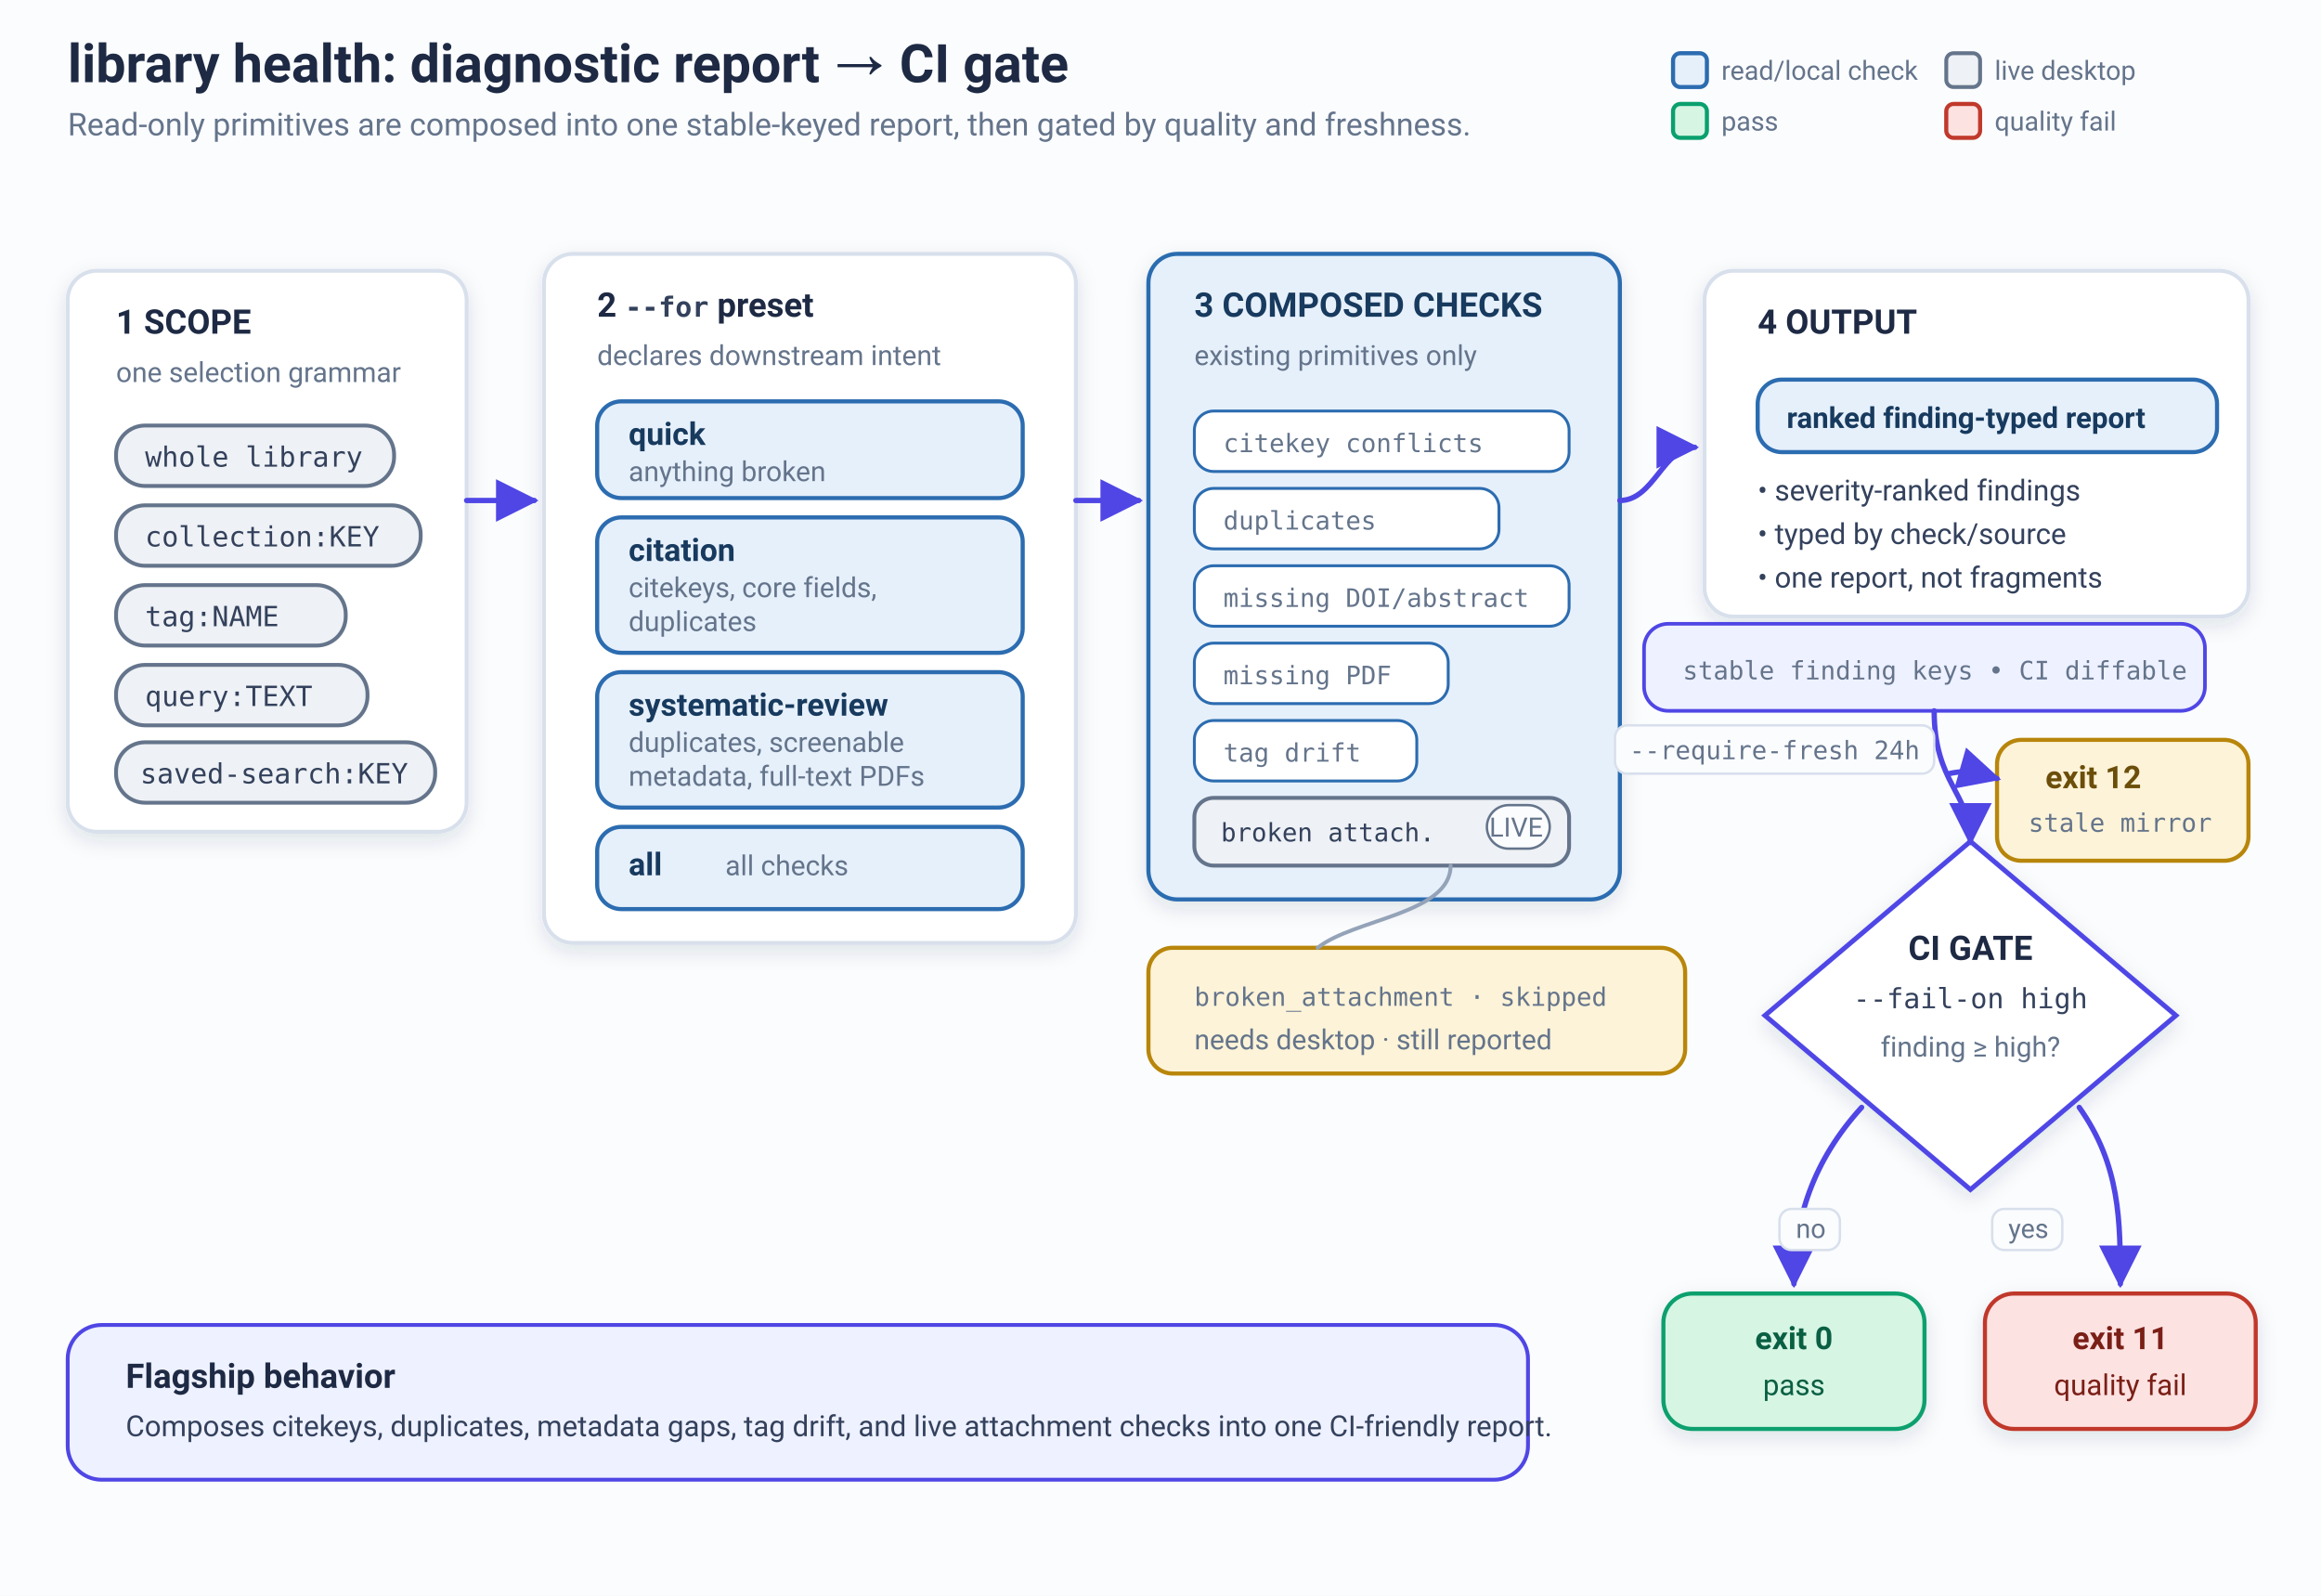
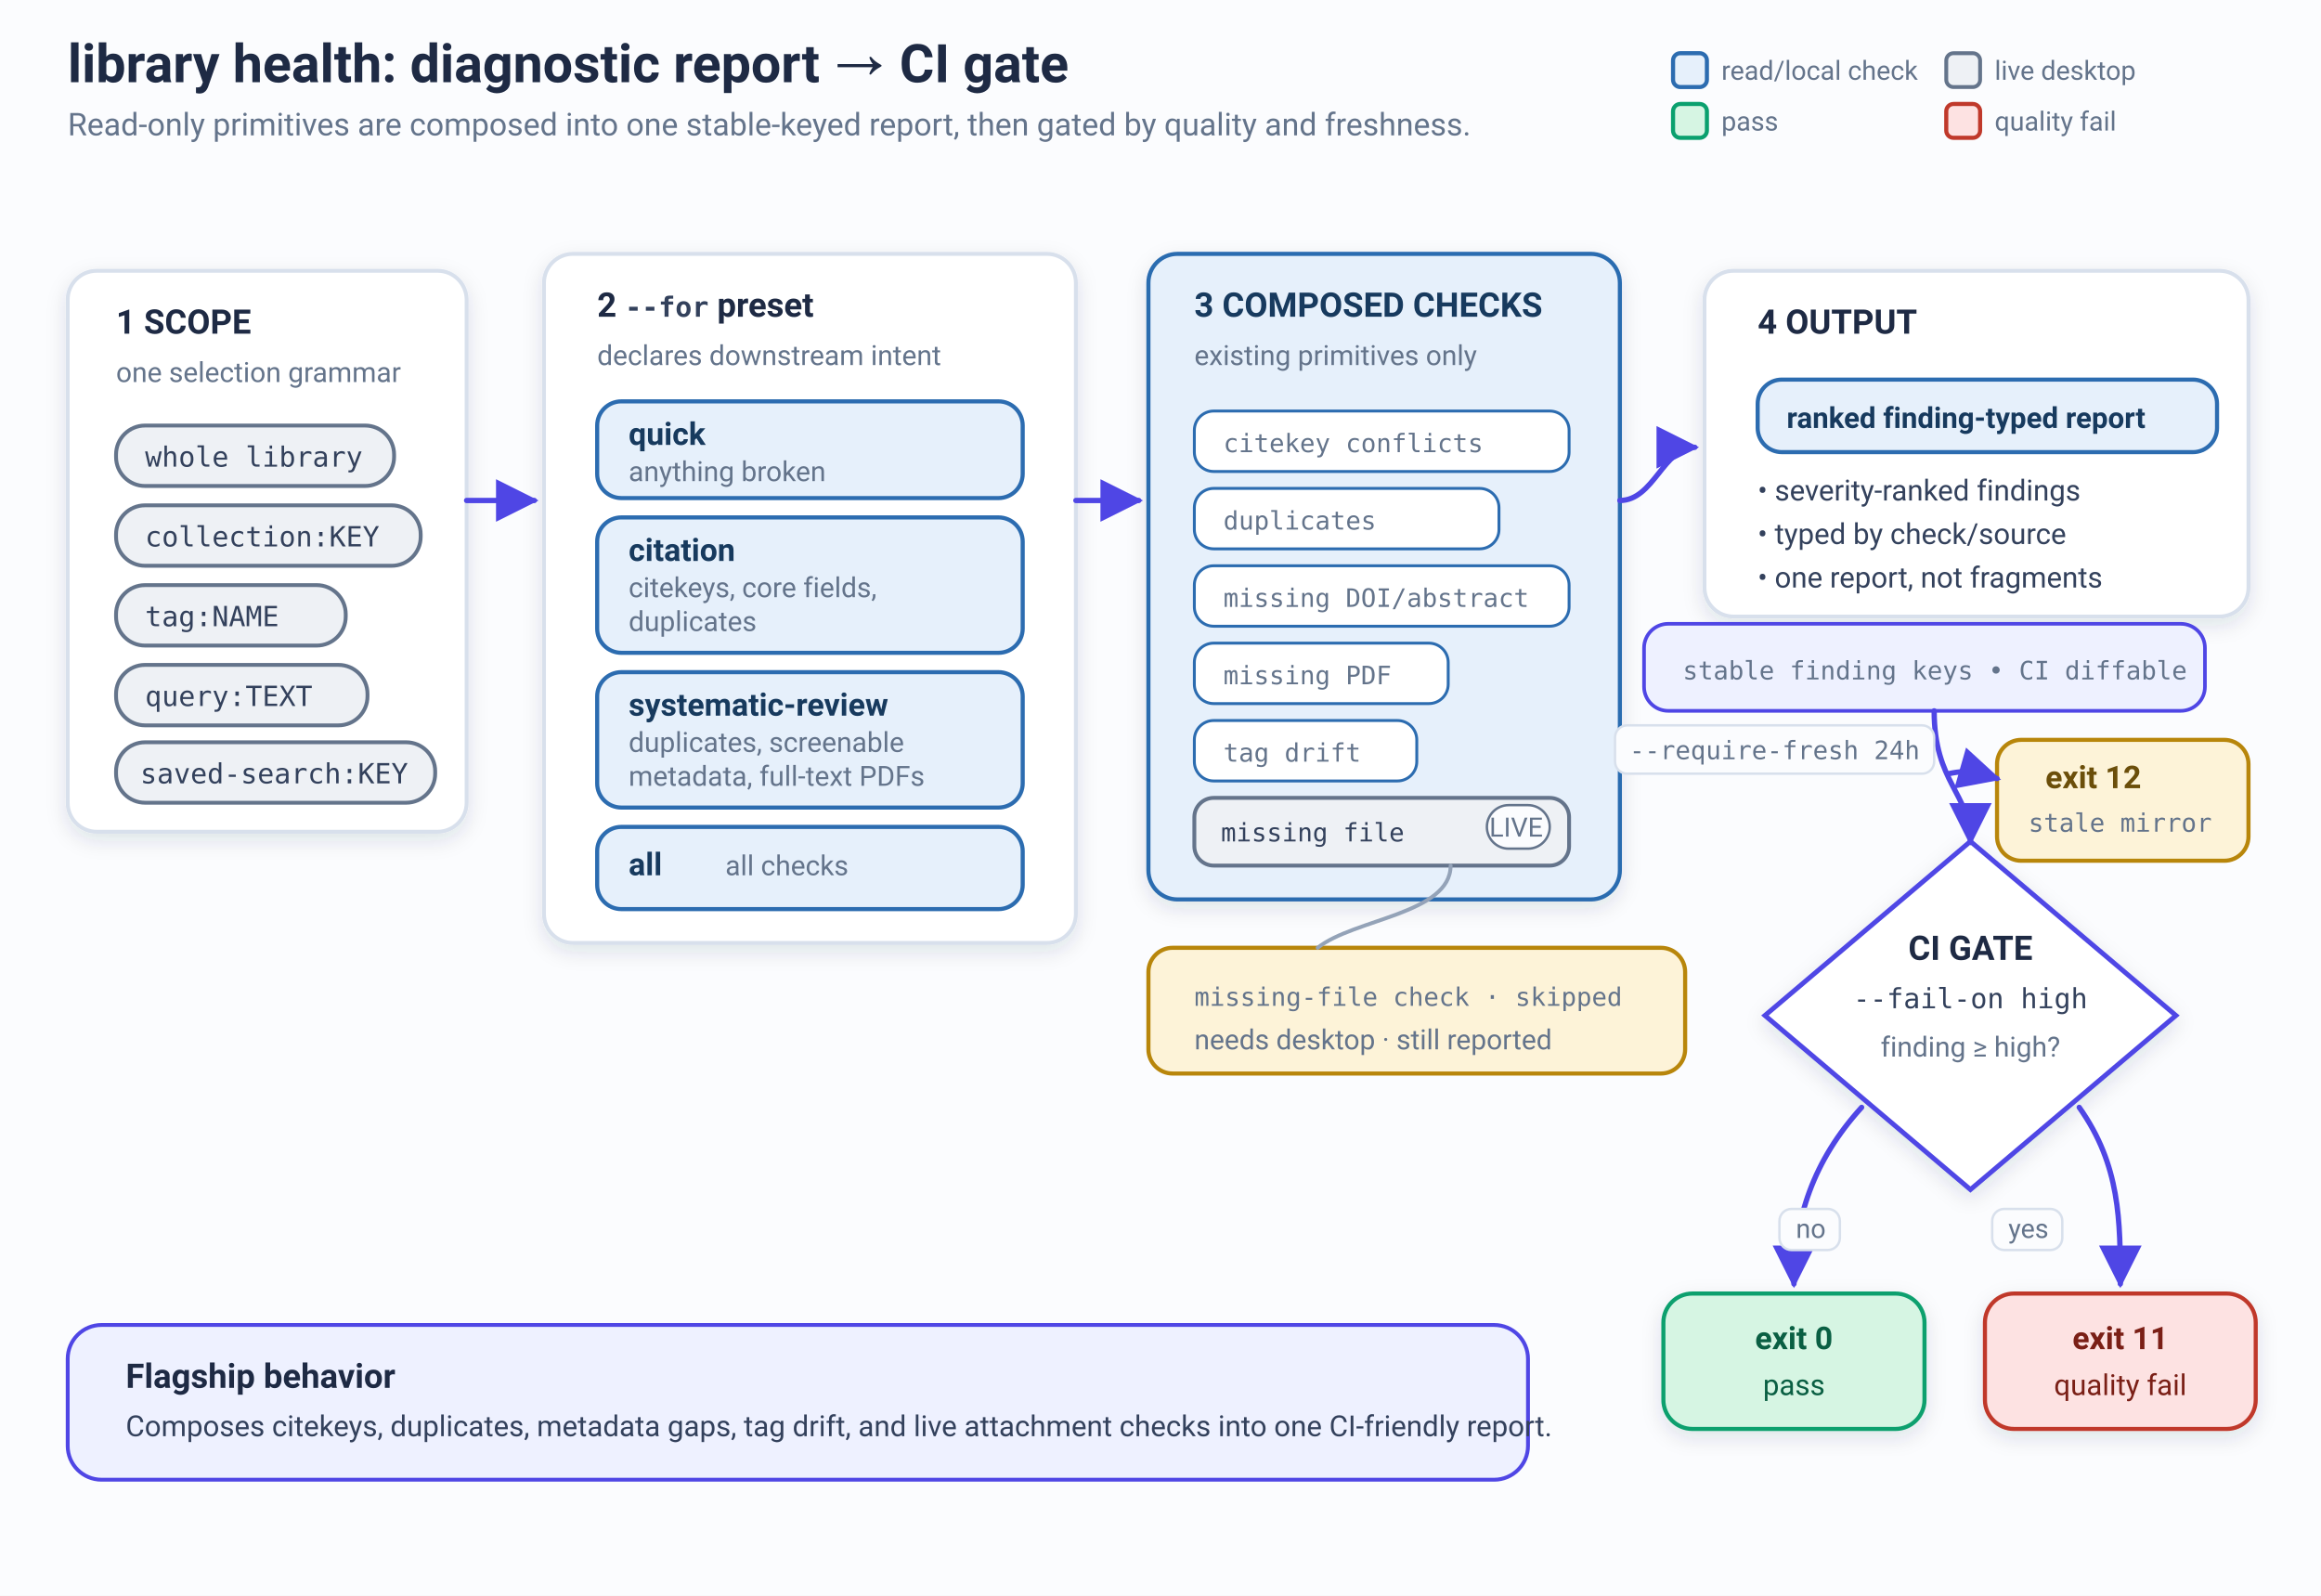
<svg xmlns="http://www.w3.org/2000/svg" width="960" height="660" viewBox="0 0 960 660" role="img" aria-labelledby="title desc">
  <defs>
    <filter id="softShadow" x="-20%" y="-20%" width="140%" height="140%">
      <feDropShadow dx="0" dy="3" stdDeviation="4" flood-color="#1e2a44" flood-opacity="0.12" />
    </filter>
    <marker id="arrow" viewBox="0 0 10 10" refX="9" refY="5" markerWidth="8" markerHeight="8" orient="auto-start-reverse">
      <path d="M 0 0 L 10 5 L 0 10 z" fill="#4f46e5" />
    </marker>
    <style>
      .canvas { fill: #fbfcfe; }
      .title { font-family: ui-sans-serif, -apple-system, Segoe UI, Roboto, Helvetica, Arial, sans-serif; font-size: 22px; font-weight: 700; fill: #1e2a44; }
      .subtitle { font-family: ui-sans-serif, -apple-system, Segoe UI, Roboto, Helvetica, Arial, sans-serif; font-size: 13px; fill: #64748b; }
      .card-title { font-family: ui-sans-serif, -apple-system, Segoe UI, Roboto, Helvetica, Arial, sans-serif; font-size: 14px; font-weight: 700; fill: #1e2a44; }
      .node-title { font-family: ui-sans-serif, -apple-system, Segoe UI, Roboto, Helvetica, Arial, sans-serif; font-size: 13px; font-weight: 700; }
      .body { font-family: ui-sans-serif, -apple-system, Segoe UI, Roboto, Helvetica, Arial, sans-serif; font-size: 12px; fill: #33415c; }
      .muted { font-family: ui-sans-serif, -apple-system, Segoe UI, Roboto, Helvetica, Arial, sans-serif; font-size: 11.5px; fill: #64748b; }
      .mono { font-family: ui-monospace, SFMono-Regular, Menlo, monospace; font-size: 11.5px; fill: #33415c; }
      .mono-small { font-family: ui-monospace, SFMono-Regular, Menlo, monospace; font-size: 10.5px; fill: #64748b; }
      .legend { font-family: ui-sans-serif, -apple-system, Segoe UI, Roboto, Helvetica, Arial, sans-serif; font-size: 11px; fill: #64748b; }
      .panel { fill: #ffffff; stroke: #d8e0ec; stroke-width: 1.6; filter: url(#softShadow); }
      .read { fill: #e6f0fb; stroke: #2c6cb0; stroke-width: 1.7; }
      .read-text { fill: #173a5e; }
      .desktop { fill: #eef1f5; stroke: #64748b; stroke-width: 1.6; }
      .desktop-text { fill: #33415c; }
      .green { fill: #d6f5e3; stroke: #0aa06e; stroke-width: 1.7; }
      .green-text { fill: #0a5f43; }
      .coral { fill: #fde2e2; stroke: #c0392b; stroke-width: 1.7; }
      .coral-text { fill: #7a1f16; }
      .amber { fill: #fdf3d8; stroke: #b8860b; stroke-width: 1.7; }
      .amber-text { fill: #6b4e0a; }
      .connector { fill: none; stroke: #4f46e5; stroke-width: 2.2; stroke-linecap: round; stroke-linejoin: round; marker-end: url(#arrow); }
      .thin { fill: none; stroke: #94a3b8; stroke-width: 1.6; stroke-linecap: round; stroke-linejoin: round; }
      .label-bg { fill: #fbfcfe; stroke: #d8e0ec; stroke-width: 1; }
    </style>
  </defs>
  <rect class="canvas" x="0" y="0" width="960" height="660" />
  <text class="title" x="28" y="34">library health: diagnostic report → CI gate</text>
  <text class="subtitle" x="28" y="56">Read-only primitives are composed into one stable-keyed report, then gated by quality and freshness.</text>
  <g aria-label="legend">
    <rect x="692" y="22" width="14" height="14" rx="3" class="read" />
    <text x="712" y="33" class="legend">read/local check</text>
    <rect x="805" y="22" width="14" height="14" rx="3" class="desktop" />
    <text x="825" y="33" class="legend">live desktop</text>
    <rect x="692" y="43" width="14" height="14" rx="3" class="green" />
    <text x="712" y="54" class="legend">pass</text>
    <rect x="805" y="43" width="14" height="14" rx="3" class="coral" />
    <text x="825" y="54" class="legend">quality fail</text>
  </g>
  <g aria-label="scope inputs">
    <rect x="28" y="112" width="165" height="232" rx="12" class="panel" />
    <text x="48" y="138" class="card-title">1  SCOPE</text>
    <text x="48" y="158" class="muted">one selection grammar</text>
    <rect x="48" y="176" width="115" height="25" rx="12" class="desktop" />
    <text x="60" y="193" class="mono">whole library</text>
    <rect x="48" y="209" width="126" height="25" rx="12" class="desktop" />
    <text x="60" y="226" class="mono">collection:KEY</text>
    <rect x="48" y="242" width="95" height="25" rx="12" class="desktop" />
    <text x="60" y="259" class="mono">tag:NAME</text>
    <rect x="48" y="275" width="104" height="25" rx="12" class="desktop" />
    <text x="60" y="292" class="mono">query:TEXT</text>
    <rect x="48" y="307" width="132" height="25" rx="12" class="desktop" />
    <text x="58" y="324" class="mono">saved-search:KEY</text>
  </g>
  <g aria-label="for preset selector">
    <rect x="225" y="105" width="220" height="285" rx="12" class="panel" />
    <text x="247" y="131" class="card-title">2  <tspan class="mono">--for</tspan> preset</text>
    <text x="247" y="151" class="muted">declares downstream intent</text>
    <rect x="247" y="166" width="176" height="40" rx="10" class="read" />
    <text x="260" y="184" class="node-title read-text">quick</text>
    <text x="260" y="199" class="muted">anything broken</text>
    <rect x="247" y="214" width="176" height="56" rx="10" class="read" />
    <text x="260" y="232" class="node-title read-text">citation</text>
    <text x="260" y="247" class="muted">citekeys, core fields,</text>
    <text x="260" y="261" class="muted">duplicates</text>
    <rect x="247" y="278" width="176" height="56" rx="10" class="read" />
    <text x="260" y="296" class="node-title read-text">systematic-review</text>
    <text x="260" y="311" class="muted">duplicates, screenable</text>
    <text x="260" y="325" class="muted">metadata, full-text PDFs</text>
    <rect x="247" y="342" width="176" height="34" rx="10" class="read" />
    <text x="260" y="362" class="node-title read-text">all</text>
    <text x="300" y="362" class="muted">all checks</text>
  </g>
  <g aria-label="composed checks">
    <rect x="475" y="105" width="195" height="267" rx="12" class="read" filter="url(#softShadow)" />
    <text x="494" y="131" class="card-title read-text">3  COMPOSED CHECKS</text>
    <text x="494" y="151" class="muted">existing primitives only</text>
    <rect x="494" y="170" width="155" height="25" rx="8" fill="#ffffff" stroke="#2c6cb0" stroke-width="1.2" />
    <text x="506" y="187" class="mono-small">citekey conflicts</text>
    <rect x="494" y="202" width="126" height="25" rx="8" fill="#ffffff" stroke="#2c6cb0" stroke-width="1.2" />
    <text x="506" y="219" class="mono-small">duplicates</text>
    <rect x="494" y="234" width="155" height="25" rx="8" fill="#ffffff" stroke="#2c6cb0" stroke-width="1.2" />
    <text x="506" y="251" class="mono-small">missing DOI/abstract</text>
    <rect x="494" y="266" width="105" height="25" rx="8" fill="#ffffff" stroke="#2c6cb0" stroke-width="1.2" />
    <text x="506" y="283" class="mono-small">missing PDF</text>
    <rect x="494" y="298" width="92" height="25" rx="8" fill="#ffffff" stroke="#2c6cb0" stroke-width="1.2" />
    <text x="506" y="315" class="mono-small">tag drift</text>
    <rect x="494" y="330" width="155" height="28" rx="8" class="desktop" />
-     <text x="505" y="348" class="mono-small desktop-text">broken attach.</text>
+     <text x="505" y="348" class="mono-small desktop-text">missing file</text>
    <rect x="615" y="333" width="26" height="18" rx="9" fill="#fbfcfe" stroke="#64748b" stroke-width="1" />
    <text x="616" y="346" class="legend">LIVE</text>
  </g>
  <g aria-label="ranked report output">
    <rect x="705" y="112" width="225" height="143" rx="12" class="panel" />
    <text x="727" y="138" class="card-title">4  OUTPUT</text>
    <rect x="727" y="157" width="190" height="30" rx="10" class="read" />
    <text x="739" y="177" class="body read-text" font-weight="700">ranked finding-typed report</text>
    <text x="727" y="207" class="body">• severity-ranked findings</text>
    <text x="727" y="225" class="body">• typed by check/source</text>
    <text x="727" y="243" class="body">• one report, not fragments</text>
    <rect x="680" y="258" width="232" height="36" rx="10" fill="#eef1ff" stroke="#4f46e5" stroke-width="1.5" />
    <text x="696" y="281" class="mono-small" fill="#1e2a44">stable finding keys • CI diffable</text>
  </g>
  <g aria-label="skipped live check note">
    <rect x="475" y="392" width="222" height="52" rx="10" class="amber" />
-     <text x="494" y="416" class="mono-small" fill="#6b4e0a">broken_attachment · skipped</text>
+     <text x="494" y="416" class="mono-small" fill="#6b4e0a">missing-file check · skipped</text>
    <text x="494" y="434" class="muted">needs desktop · still reported</text>
  </g>
  <g aria-label="freshness branch">
    <rect x="826" y="306" width="104" height="50" rx="10" class="amber" />
    <text x="846" y="326" class="node-title amber-text">exit 12</text>
    <text x="839" y="344" class="mono-small" fill="#6b4e0a">stale mirror</text>
  </g>
  <g aria-label="ci gate">
    <polygon points="815,348 900,420 815,492 730,420" fill="#ffffff" stroke="#4f46e5" stroke-width="2" filter="url(#softShadow)" />
    <text x="815" y="397" text-anchor="middle" class="card-title">CI GATE</text>
    <text x="815" y="417" text-anchor="middle" class="mono">--fail-on high</text>
    <text x="815" y="437" text-anchor="middle" class="muted">finding ≥ high?</text>
  </g>
  <g aria-label="gate outcomes">
    <rect x="688" y="535" width="108" height="56" rx="12" class="green" filter="url(#softShadow)" />
    <text x="742" y="558" text-anchor="middle" class="node-title green-text">exit 0</text>
    <text x="742" y="577" text-anchor="middle" class="body green-text">pass</text>
    <rect x="821" y="535" width="112" height="56" rx="12" class="coral" filter="url(#softShadow)" />
    <text x="877" y="558" text-anchor="middle" class="node-title coral-text">exit 11</text>
    <text x="877" y="577" text-anchor="middle" class="body coral-text">quality fail</text>
  </g>
  <path class="connector" d="M193 207 L221 207" />
  <path class="connector" d="M445 207 L471 207" />
  <path class="connector" d="M670 207 C684 207 688 185 701 185" />
  <path class="connector" d="M800 294 C800 324 815 328 815 348" />
  <path class="connector" d="M806 320 C815 318 819 320 826 322" />
  <path class="thin" d="M600 358 C600 378 560 380 545 392" />
  <path class="connector" d="M770 458 C750 480 742 504 742 531" />
  <path class="connector" d="M860 458 C877 482 877 505 877 531" />
  <g aria-label="connector labels">
    <rect x="824" y="500" width="29" height="17" rx="5" class="label-bg" />
    <text x="839" y="512" text-anchor="middle" class="legend">yes</text>
    <rect x="736" y="500" width="25" height="17" rx="5" class="label-bg" />
    <text x="749" y="512" text-anchor="middle" class="legend">no</text>
    <rect x="668" y="300" width="132" height="20" rx="5" class="label-bg" />
    <text x="734" y="314" text-anchor="middle" class="mono-small">--require-fresh 24h</text>
  </g>
  <g aria-label="composition thesis">
    <rect x="28" y="548" width="604" height="64" rx="14" fill="#eef1ff" stroke="#4f46e5" stroke-width="1.6" />
    <text x="52" y="574" class="card-title">Flagship behavior</text>
    <text x="52" y="594" class="body">Composes citekeys, duplicates, metadata gaps, tag drift, and live attachment checks into one CI-friendly report.</text>
  </g>
</svg>
